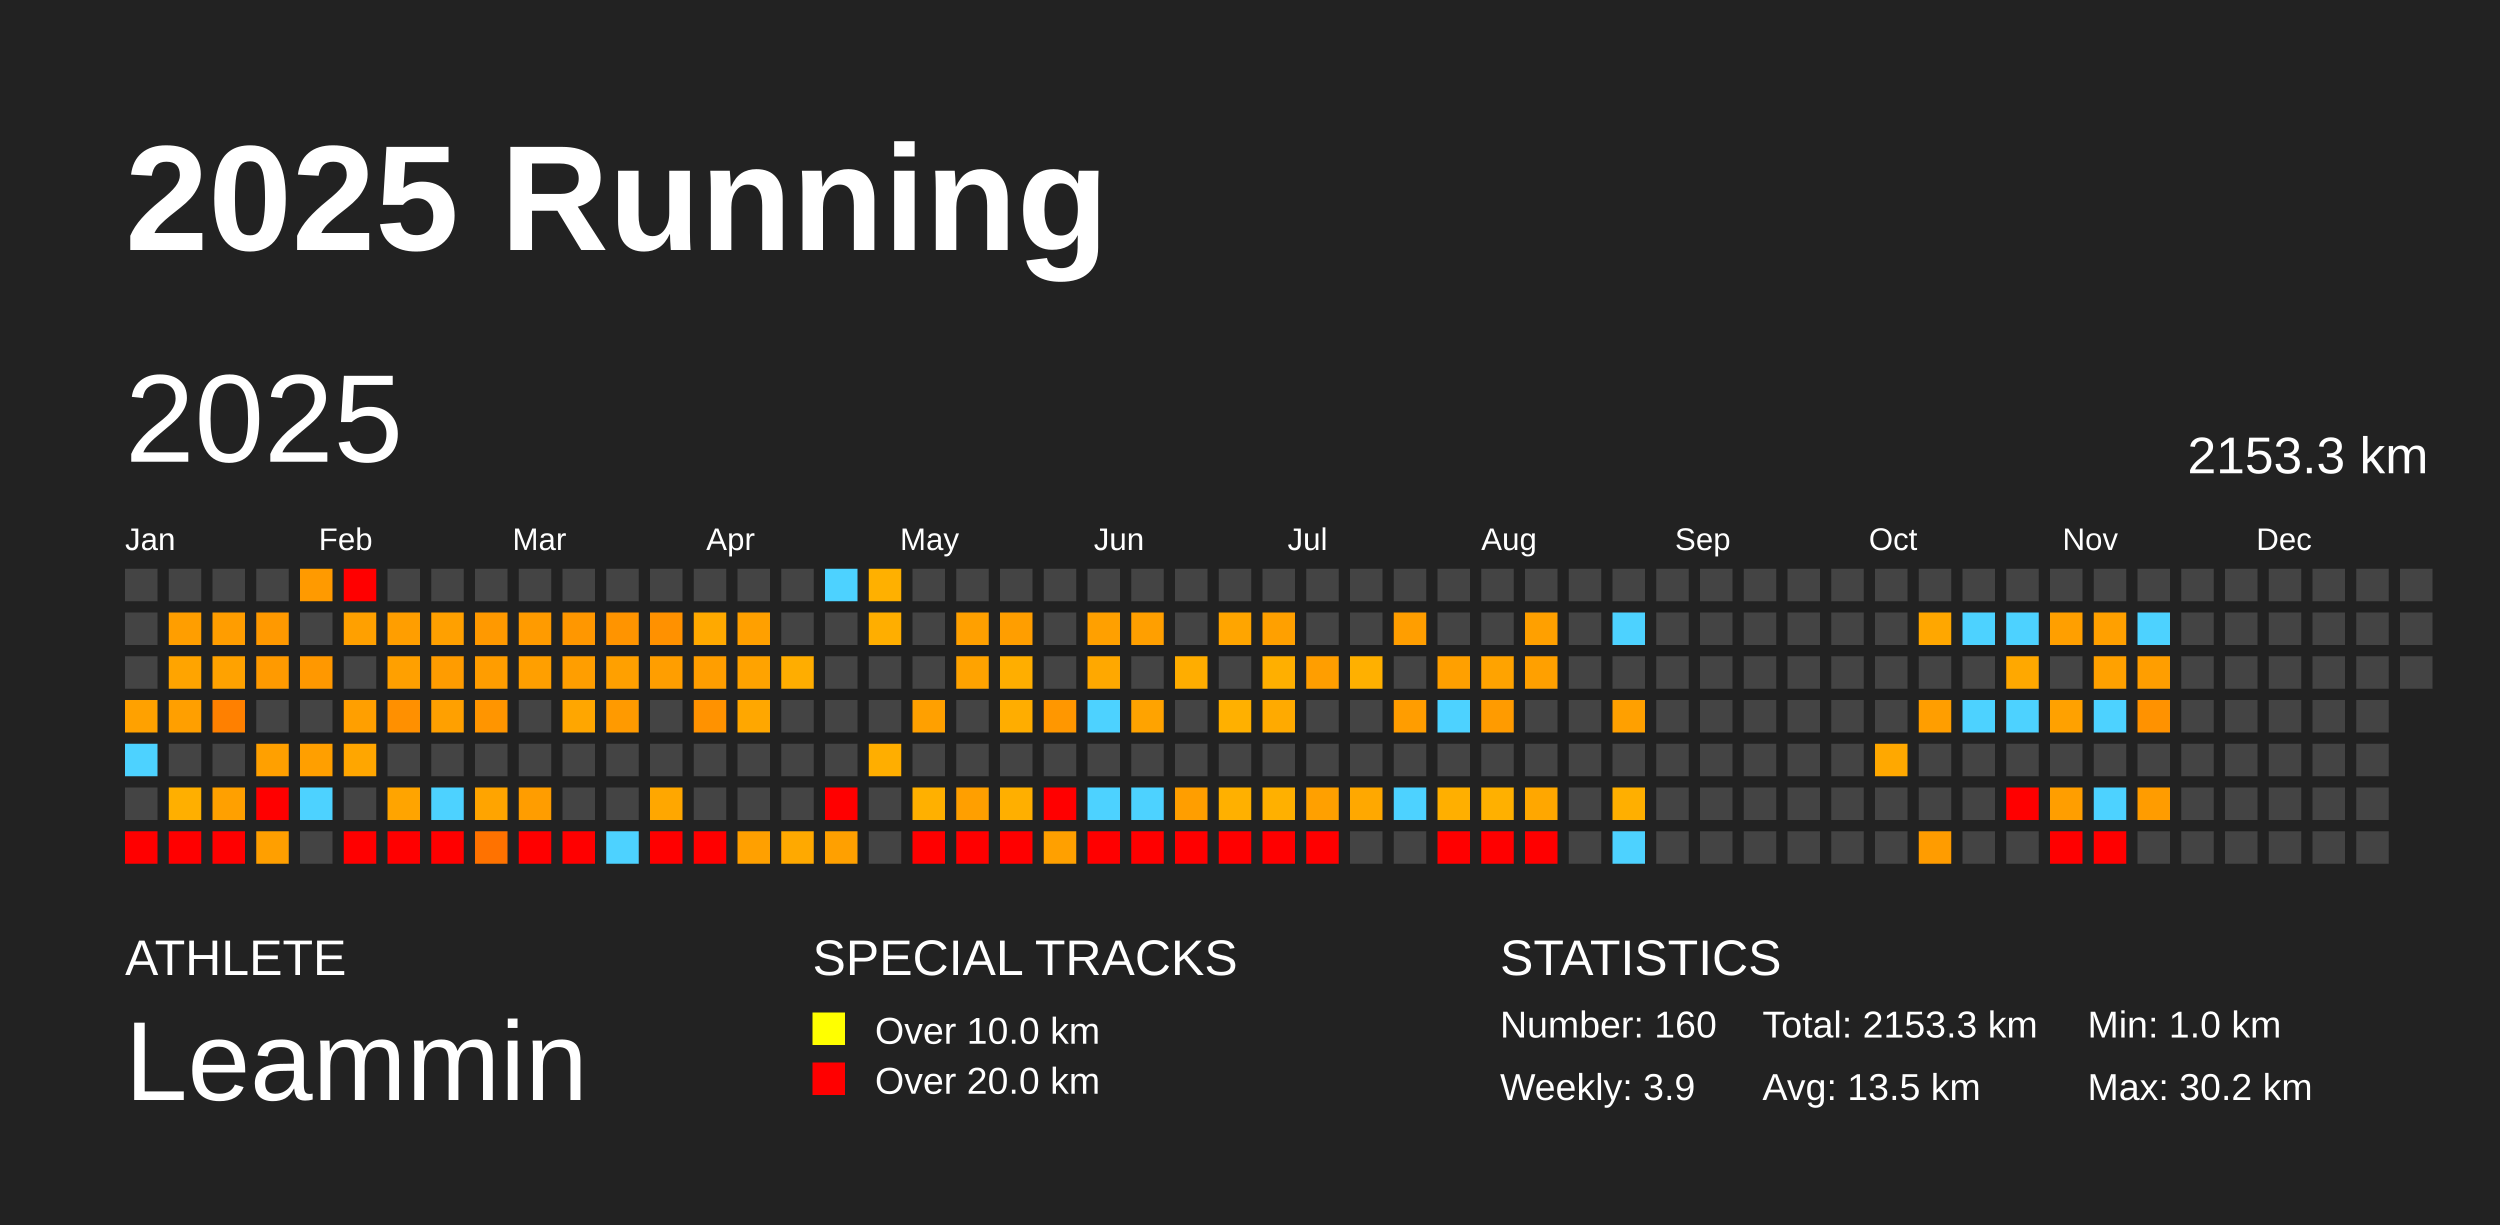
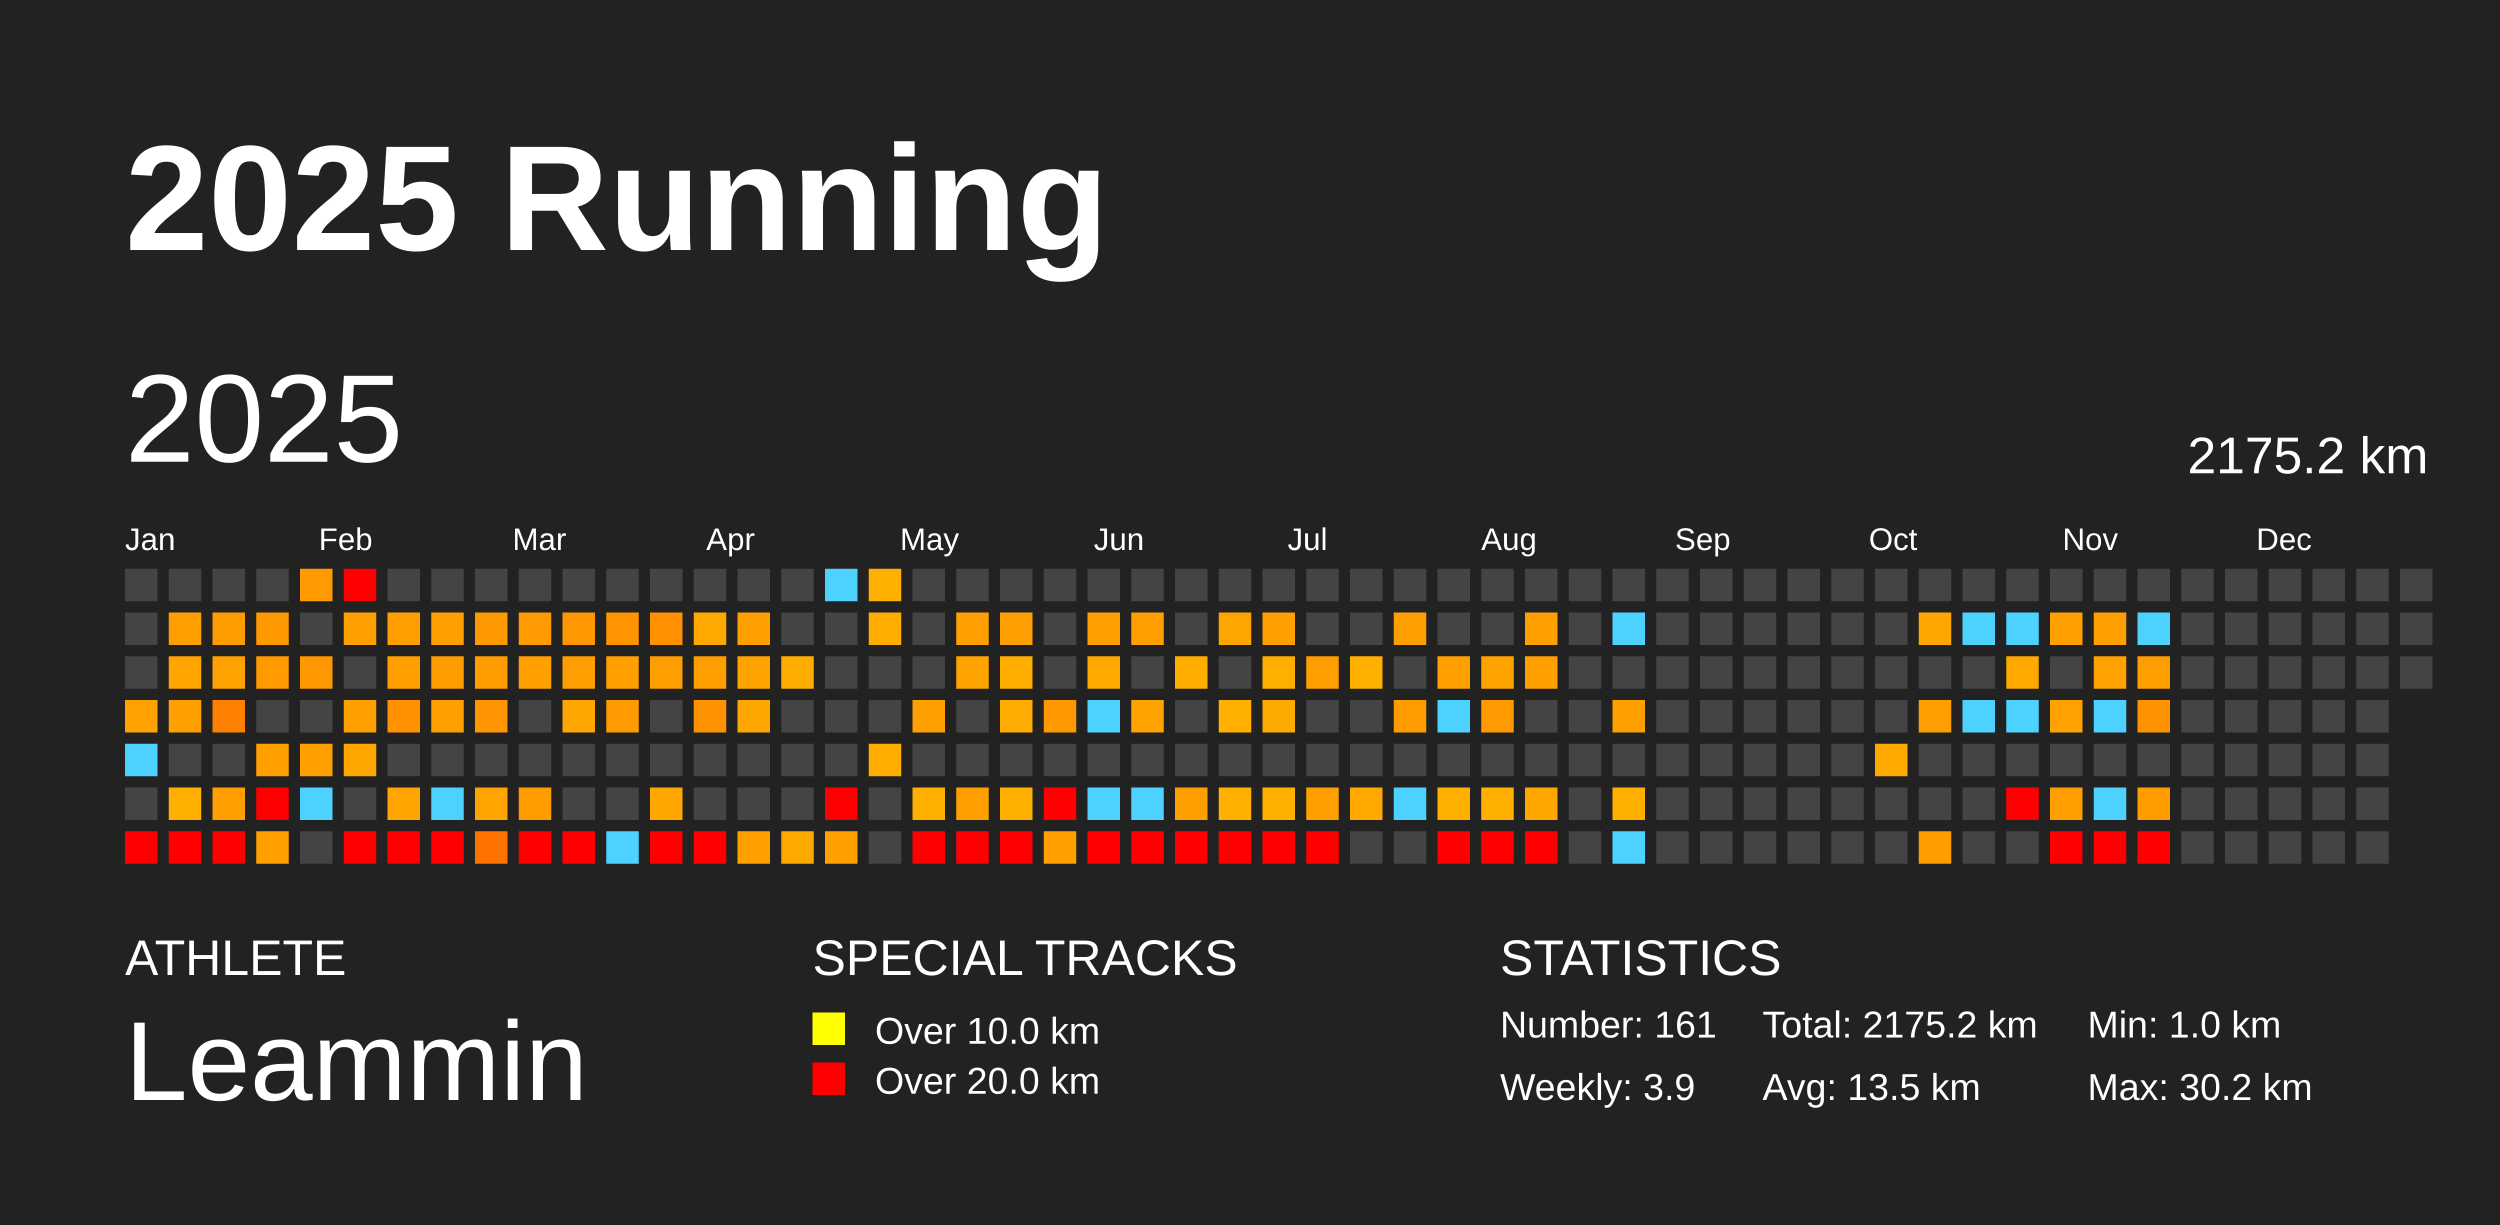
<svg xmlns="http://www.w3.org/2000/svg" baseProfile="full" height="98mm" version="1.1" viewBox="0,0,200,98" width="200mm">
  <defs />
  <rect fill="#222222" height="98" width="200" x="0" y="0" />
  <text fill="#FFFFFF" style="font-size:12px; font-family:Arial; font-weight:bold;" x="10" y="20">2025 Running</text>
  <text fill="#FFFFFF" style="font-size:4px; font-family:Arial" x="10" y="78">ATHLETE</text>
  <text fill="#FFFFFF" style="font-size:9px; font-family:Arial" x="10" y="88">Leammin</text>
  <text fill="#FFFFFF" style="font-size:4px; font-family:Arial" x="65" y="78">SPECIAL TRACKS</text>
  <rect fill="yellow" height="2.6" width="2.6" x="65" y="81" />
  <text fill="#FFFFFF" style="font-size:3px; font-family:Arial" x="70" y="83.5">Over 10.0 km</text>
  <rect fill="red" height="2.6" width="2.6" x="65" y="85" />
  <text fill="#FFFFFF" style="font-size:3px; font-family:Arial" x="70" y="87.5">Over 20.0 km</text>
  <text fill="#FFFFFF" style="font-size:4px; font-family:Arial" x="120" y="78">STATISTICS</text>
-   <text fill="#FFFFFF" style="font-size:3px; font-family:Arial" x="120" y="83">Number: 160</text>
+   <text fill="#FFFFFF" style="font-size:3px; font-family:Arial" x="120" y="83">Number: 161</text>
  <text fill="#FFFFFF" style="font-size:3px; font-family:Arial" x="120" y="88">Weekly: 3.9</text>
-   <text fill="#FFFFFF" style="font-size:3px; font-family:Arial" x="141" y="83">Total: 2153.3 km</text>
+   <text fill="#FFFFFF" style="font-size:3px; font-family:Arial" x="141" y="83">Total: 2175.2 km</text>
  <text fill="#FFFFFF" style="font-size:3px; font-family:Arial" x="141" y="88">Avg: 13.5 km</text>
  <text fill="#FFFFFF" style="font-size:3px; font-family:Arial" x="167" y="83">Min: 1.0 km</text>
  <text fill="#FFFFFF" style="font-size:3px; font-family:Arial" x="167" y="88">Max: 30.2 km</text>
  <text dominant-baseline="hanging" fill="#FFFFFF" style="font-size:10.0px; font-family:Arial;" x="10" y="30">2025</text>
-   <text dominant-baseline="hanging" fill="#FFFFFF" style="font-size:4.125px; font-family:Arial;" x="175" y="35">2153.3 km</text>
+   <text dominant-baseline="hanging" fill="#FFFFFF" style="font-size:4.125px; font-family:Arial;" x="175" y="35">2175.2 km</text>
  <text fill="#FFFFFF" style="font-size:2.5px; font-family:Arial" x="10.0" y="44">Jan</text>
  <text fill="#FFFFFF" style="font-size:2.5px; font-family:Arial" x="25.5" y="44">Feb</text>
  <text fill="#FFFFFF" style="font-size:2.5px; font-family:Arial" x="41.0" y="44">Mar</text>
  <text fill="#FFFFFF" style="font-size:2.5px; font-family:Arial" x="56.5" y="44">Apr</text>
  <text fill="#FFFFFF" style="font-size:2.5px; font-family:Arial" x="72.0" y="44">May</text>
  <text fill="#FFFFFF" style="font-size:2.5px; font-family:Arial" x="87.5" y="44">Jun</text>
  <text fill="#FFFFFF" style="font-size:2.5px; font-family:Arial" x="103.0" y="44">Jul</text>
  <text fill="#FFFFFF" style="font-size:2.5px; font-family:Arial" x="118.5" y="44">Aug</text>
  <text fill="#FFFFFF" style="font-size:2.5px; font-family:Arial" x="134.0" y="44">Sep</text>
  <text fill="#FFFFFF" style="font-size:2.5px; font-family:Arial" x="149.5" y="44">Oct</text>
  <text fill="#FFFFFF" style="font-size:2.5px; font-family:Arial" x="165.0" y="44">Nov</text>
  <text fill="#FFFFFF" style="font-size:2.5px; font-family:Arial" x="180.5" y="44">Dec</text>
  <rect fill="#444444" height="2.6" width="2.6" x="10.0" y="45.5" />
  <rect fill="#444444" height="2.6" width="2.6" x="10.0" y="49.0" />
  <rect fill="#444444" height="2.6" width="2.6" x="10.0" y="52.5" />
  <rect fill="#ffa100" height="2.6" width="2.6" x="10.0" y="56.0" />
  <rect fill="#4dd2ff" height="2.6" width="2.6" x="10.0" y="59.5" />
  <rect fill="#444444" height="2.6" width="2.6" x="10.0" y="63.0" />
  <rect fill="red" height="2.6" width="2.6" x="10.0" y="66.5" />
  <rect fill="#444444" height="2.6" width="2.6" x="13.5" y="45.5" />
  <rect fill="#ff9e00" height="2.6" width="2.6" x="13.5" y="49.0" />
  <rect fill="#ffa400" height="2.6" width="2.6" x="13.5" y="52.5" />
  <rect fill="#ff9f00" height="2.6" width="2.6" x="13.5" y="56.0" />
  <rect fill="#444444" height="2.6" width="2.6" x="13.5" y="59.5" />
  <rect fill="#ffaf00" height="2.6" width="2.6" x="13.5" y="63.0" />
  <rect fill="red" height="2.6" width="2.6" x="13.5" y="66.5" />
  <rect fill="#444444" height="2.6" width="2.6" x="17.0" y="45.5" />
  <rect fill="#ff9d00" height="2.6" width="2.6" x="17.0" y="49.0" />
  <rect fill="#ffa200" height="2.6" width="2.6" x="17.0" y="52.5" />
  <rect fill="#ff8000" height="2.6" width="2.6" x="17.0" y="56.0" />
  <rect fill="#444444" height="2.6" width="2.6" x="17.0" y="59.5" />
  <rect fill="#ffa000" height="2.6" width="2.6" x="17.0" y="63.0" />
  <rect fill="red" height="2.6" width="2.6" x="17.0" y="66.5" />
  <rect fill="#444444" height="2.6" width="2.6" x="20.5" y="45.5" />
  <rect fill="#ff9900" height="2.6" width="2.6" x="20.5" y="49.0" />
  <rect fill="#ff9a00" height="2.6" width="2.6" x="20.5" y="52.5" />
  <rect fill="#444444" height="2.6" width="2.6" x="20.5" y="56.0" />
  <rect fill="#ffa000" height="2.6" width="2.6" x="20.5" y="59.5" />
  <rect fill="red" height="2.6" width="2.6" x="20.5" y="63.0" />
  <rect fill="#ff9f00" height="2.6" width="2.6" x="20.5" y="66.5" />
  <rect fill="#ff9a00" height="2.6" width="2.6" x="24.0" y="45.5" />
  <rect fill="#444444" height="2.6" width="2.6" x="24.0" y="49.0" />
  <rect fill="#ff9800" height="2.6" width="2.6" x="24.0" y="52.5" />
  <rect fill="#444444" height="2.6" width="2.6" x="24.0" y="56.0" />
  <rect fill="#ff9f00" height="2.6" width="2.6" x="24.0" y="59.5" />
  <rect fill="#4dd2ff" height="2.6" width="2.6" x="24.0" y="63.0" />
  <rect fill="#444444" height="2.6" width="2.6" x="24.0" y="66.5" />
  <rect fill="red" height="2.6" width="2.6" x="27.5" y="45.5" />
  <rect fill="#ffa000" height="2.6" width="2.6" x="27.5" y="49.0" />
  <rect fill="#444444" height="2.6" width="2.6" x="27.5" y="52.5" />
  <rect fill="#ff9f00" height="2.6" width="2.6" x="27.5" y="56.0" />
  <rect fill="#ffa600" height="2.6" width="2.6" x="27.5" y="59.5" />
  <rect fill="#444444" height="2.6" width="2.6" x="27.5" y="63.0" />
  <rect fill="red" height="2.6" width="2.6" x="27.5" y="66.5" />
  <rect fill="#444444" height="2.6" width="2.6" x="31.0" y="45.5" />
  <rect fill="#ff9e00" height="2.6" width="2.6" x="31.0" y="49.0" />
  <rect fill="#ffa000" height="2.6" width="2.6" x="31.0" y="52.5" />
  <rect fill="#ff9000" height="2.6" width="2.6" x="31.0" y="56.0" />
  <rect fill="#444444" height="2.6" width="2.6" x="31.0" y="59.5" />
  <rect fill="#ffa400" height="2.6" width="2.6" x="31.0" y="63.0" />
  <rect fill="red" height="2.6" width="2.6" x="31.0" y="66.5" />
  <rect fill="#444444" height="2.6" width="2.6" x="34.5" y="45.5" />
  <rect fill="#ffa000" height="2.6" width="2.6" x="34.5" y="49.0" />
  <rect fill="#ff9c00" height="2.6" width="2.6" x="34.5" y="52.5" />
  <rect fill="#ffa000" height="2.6" width="2.6" x="34.5" y="56.0" />
  <rect fill="#444444" height="2.6" width="2.6" x="34.5" y="59.5" />
  <rect fill="#4dd2ff" height="2.6" width="2.6" x="34.5" y="63.0" />
  <rect fill="red" height="2.6" width="2.6" x="34.5" y="66.5" />
  <rect fill="#444444" height="2.6" width="2.6" x="38.0" y="45.5" />
  <rect fill="#ff9900" height="2.6" width="2.6" x="38.0" y="49.0" />
  <rect fill="#ff9d00" height="2.6" width="2.6" x="38.0" y="52.5" />
  <rect fill="#ff9500" height="2.6" width="2.6" x="38.0" y="56.0" />
  <rect fill="#444444" height="2.6" width="2.6" x="38.0" y="59.5" />
  <rect fill="#ffa400" height="2.6" width="2.6" x="38.0" y="63.0" />
  <rect fill="#ff7200" height="2.6" width="2.6" x="38.0" y="66.5" />
  <rect fill="#444444" height="2.6" width="2.6" x="41.5" y="45.5" />
  <rect fill="#ff9b00" height="2.6" width="2.6" x="41.5" y="49.0" />
  <rect fill="#ff9f00" height="2.6" width="2.6" x="41.5" y="52.5" />
  <rect fill="#444444" height="2.6" width="2.6" x="41.5" y="56.0" />
  <rect fill="#444444" height="2.6" width="2.6" x="41.5" y="59.5" />
  <rect fill="#ff9d00" height="2.6" width="2.6" x="41.5" y="63.0" />
  <rect fill="red" height="2.6" width="2.6" x="41.5" y="66.5" />
  <rect fill="#444444" height="2.6" width="2.6" x="45.0" y="45.5" />
  <rect fill="#ff9700" height="2.6" width="2.6" x="45.0" y="49.0" />
  <rect fill="#ff9e00" height="2.6" width="2.6" x="45.0" y="52.5" />
  <rect fill="#ffa600" height="2.6" width="2.6" x="45.0" y="56.0" />
  <rect fill="#444444" height="2.6" width="2.6" x="45.0" y="59.5" />
  <rect fill="#444444" height="2.6" width="2.6" x="45.0" y="63.0" />
  <rect fill="red" height="2.6" width="2.6" x="45.0" y="66.5" />
  <rect fill="#444444" height="2.6" width="2.6" x="48.5" y="45.5" />
  <rect fill="#ff9400" height="2.6" width="2.6" x="48.5" y="49.0" />
  <rect fill="#ffa000" height="2.6" width="2.6" x="48.5" y="52.5" />
  <rect fill="#ff9a00" height="2.6" width="2.6" x="48.5" y="56.0" />
  <rect fill="#444444" height="2.6" width="2.6" x="48.5" y="59.5" />
  <rect fill="#444444" height="2.6" width="2.6" x="48.5" y="63.0" />
  <rect fill="#4dd2ff" height="2.6" width="2.6" x="48.5" y="66.5" />
  <rect fill="#444444" height="2.6" width="2.6" x="52.0" y="45.5" />
  <rect fill="#ff9100" height="2.6" width="2.6" x="52.0" y="49.0" />
  <rect fill="#ff9e00" height="2.6" width="2.6" x="52.0" y="52.5" />
  <rect fill="#444444" height="2.6" width="2.6" x="52.0" y="56.0" />
  <rect fill="#444444" height="2.6" width="2.6" x="52.0" y="59.5" />
  <rect fill="#ffa700" height="2.6" width="2.6" x="52.0" y="63.0" />
  <rect fill="red" height="2.6" width="2.6" x="52.0" y="66.5" />
  <rect fill="#444444" height="2.6" width="2.6" x="55.5" y="45.5" />
  <rect fill="#ffa900" height="2.6" width="2.6" x="55.5" y="49.0" />
  <rect fill="#ff9e00" height="2.6" width="2.6" x="55.5" y="52.5" />
  <rect fill="#ff9200" height="2.6" width="2.6" x="55.5" y="56.0" />
  <rect fill="#444444" height="2.6" width="2.6" x="55.5" y="59.5" />
  <rect fill="#444444" height="2.6" width="2.6" x="55.5" y="63.0" />
  <rect fill="red" height="2.6" width="2.6" x="55.5" y="66.5" />
  <rect fill="#444444" height="2.6" width="2.6" x="59.0" y="45.5" />
  <rect fill="#ffa000" height="2.6" width="2.6" x="59.0" y="49.0" />
  <rect fill="#ffa300" height="2.6" width="2.6" x="59.0" y="52.5" />
  <rect fill="#ffa700" height="2.6" width="2.6" x="59.0" y="56.0" />
  <rect fill="#444444" height="2.6" width="2.6" x="59.0" y="59.5" />
  <rect fill="#444444" height="2.6" width="2.6" x="59.0" y="63.0" />
  <rect fill="#ffa000" height="2.6" width="2.6" x="59.0" y="66.5" />
  <rect fill="#444444" height="2.6" width="2.6" x="62.5" y="45.5" />
  <rect fill="#444444" height="2.6" width="2.6" x="62.5" y="49.0" />
  <rect fill="#ffad00" height="2.6" width="2.6" x="62.5" y="52.5" />
  <rect fill="#444444" height="2.6" width="2.6" x="62.5" y="56.0" />
  <rect fill="#444444" height="2.6" width="2.6" x="62.5" y="59.5" />
  <rect fill="#444444" height="2.6" width="2.6" x="62.5" y="63.0" />
  <rect fill="#ffa900" height="2.6" width="2.6" x="62.5" y="66.5" />
  <rect fill="#4dd2ff" height="2.6" width="2.6" x="66.0" y="45.5" />
  <rect fill="#444444" height="2.6" width="2.6" x="66.0" y="49.0" />
  <rect fill="#444444" height="2.6" width="2.6" x="66.0" y="52.5" />
  <rect fill="#444444" height="2.6" width="2.6" x="66.0" y="56.0" />
  <rect fill="#444444" height="2.6" width="2.6" x="66.0" y="59.5" />
  <rect fill="red" height="2.6" width="2.6" x="66.0" y="63.0" />
  <rect fill="#ffa000" height="2.6" width="2.6" x="66.0" y="66.5" />
  <rect fill="#ffb000" height="2.6" width="2.6" x="69.5" y="45.5" />
  <rect fill="#ffae00" height="2.6" width="2.6" x="69.5" y="49.0" />
  <rect fill="#444444" height="2.6" width="2.6" x="69.5" y="52.5" />
  <rect fill="#444444" height="2.6" width="2.6" x="69.5" y="56.0" />
  <rect fill="#ffae00" height="2.6" width="2.6" x="69.5" y="59.5" />
  <rect fill="#444444" height="2.6" width="2.6" x="69.5" y="63.0" />
  <rect fill="#444444" height="2.6" width="2.6" x="69.5" y="66.5" />
  <rect fill="#444444" height="2.6" width="2.6" x="73.0" y="45.5" />
  <rect fill="#444444" height="2.6" width="2.6" x="73.0" y="49.0" />
  <rect fill="#444444" height="2.6" width="2.6" x="73.0" y="52.5" />
  <rect fill="#ffa000" height="2.6" width="2.6" x="73.0" y="56.0" />
  <rect fill="#444444" height="2.6" width="2.6" x="73.0" y="59.5" />
  <rect fill="#ffb000" height="2.6" width="2.6" x="73.0" y="63.0" />
  <rect fill="red" height="2.6" width="2.6" x="73.0" y="66.5" />
  <rect fill="#444444" height="2.6" width="2.6" x="76.5" y="45.5" />
  <rect fill="#ffa000" height="2.6" width="2.6" x="76.5" y="49.0" />
  <rect fill="#ffa300" height="2.6" width="2.6" x="76.5" y="52.5" />
  <rect fill="#444444" height="2.6" width="2.6" x="76.5" y="56.0" />
  <rect fill="#444444" height="2.6" width="2.6" x="76.5" y="59.5" />
  <rect fill="#ff9f00" height="2.6" width="2.6" x="76.5" y="63.0" />
  <rect fill="red" height="2.6" width="2.6" x="76.5" y="66.5" />
  <rect fill="#444444" height="2.6" width="2.6" x="80.0" y="45.5" />
  <rect fill="#ff9e00" height="2.6" width="2.6" x="80.0" y="49.0" />
  <rect fill="#ffae00" height="2.6" width="2.6" x="80.0" y="52.5" />
  <rect fill="#ffad00" height="2.6" width="2.6" x="80.0" y="56.0" />
  <rect fill="#444444" height="2.6" width="2.6" x="80.0" y="59.5" />
  <rect fill="#ffaf00" height="2.6" width="2.6" x="80.0" y="63.0" />
  <rect fill="red" height="2.6" width="2.6" x="80.0" y="66.5" />
  <rect fill="#444444" height="2.6" width="2.6" x="83.5" y="45.5" />
  <rect fill="#444444" height="2.6" width="2.6" x="83.5" y="49.0" />
  <rect fill="#444444" height="2.6" width="2.6" x="83.5" y="52.5" />
  <rect fill="#ff9700" height="2.6" width="2.6" x="83.5" y="56.0" />
  <rect fill="#444444" height="2.6" width="2.6" x="83.5" y="59.5" />
  <rect fill="red" height="2.6" width="2.6" x="83.5" y="63.0" />
  <rect fill="#ffa000" height="2.6" width="2.6" x="83.5" y="66.5" />
  <rect fill="#444444" height="2.6" width="2.6" x="87.0" y="45.5" />
  <rect fill="#ffa000" height="2.6" width="2.6" x="87.0" y="49.0" />
  <rect fill="#ffa800" height="2.6" width="2.6" x="87.0" y="52.5" />
  <rect fill="#4dd2ff" height="2.6" width="2.6" x="87.0" y="56.0" />
  <rect fill="#444444" height="2.6" width="2.6" x="87.0" y="59.5" />
  <rect fill="#4dd2ff" height="2.6" width="2.6" x="87.0" y="63.0" />
  <rect fill="red" height="2.6" width="2.6" x="87.0" y="66.5" />
  <rect fill="#444444" height="2.6" width="2.6" x="90.5" y="45.5" />
  <rect fill="#ff9f00" height="2.6" width="2.6" x="90.5" y="49.0" />
  <rect fill="#444444" height="2.6" width="2.6" x="90.5" y="52.5" />
  <rect fill="#ffa300" height="2.6" width="2.6" x="90.5" y="56.0" />
  <rect fill="#444444" height="2.6" width="2.6" x="90.5" y="59.5" />
  <rect fill="#4dd2ff" height="2.6" width="2.6" x="90.5" y="63.0" />
  <rect fill="red" height="2.6" width="2.6" x="90.5" y="66.5" />
  <rect fill="#444444" height="2.6" width="2.6" x="94.0" y="45.5" />
  <rect fill="#444444" height="2.6" width="2.6" x="94.0" y="49.0" />
  <rect fill="#ffad00" height="2.6" width="2.6" x="94.0" y="52.5" />
  <rect fill="#444444" height="2.6" width="2.6" x="94.0" y="56.0" />
  <rect fill="#444444" height="2.6" width="2.6" x="94.0" y="59.5" />
  <rect fill="#ff9e00" height="2.6" width="2.6" x="94.0" y="63.0" />
  <rect fill="red" height="2.6" width="2.6" x="94.0" y="66.5" />
  <rect fill="#444444" height="2.6" width="2.6" x="97.5" y="45.5" />
  <rect fill="#ffa500" height="2.6" width="2.6" x="97.5" y="49.0" />
  <rect fill="#444444" height="2.6" width="2.6" x="97.5" y="52.5" />
  <rect fill="#ffb000" height="2.6" width="2.6" x="97.5" y="56.0" />
  <rect fill="#444444" height="2.6" width="2.6" x="97.5" y="59.5" />
  <rect fill="#ffb000" height="2.6" width="2.6" x="97.5" y="63.0" />
  <rect fill="red" height="2.6" width="2.6" x="97.5" y="66.5" />
  <rect fill="#444444" height="2.6" width="2.6" x="101.0" y="45.5" />
  <rect fill="#ffa000" height="2.6" width="2.6" x="101.0" y="49.0" />
  <rect fill="#ffaf00" height="2.6" width="2.6" x="101.0" y="52.5" />
  <rect fill="#ffaa00" height="2.6" width="2.6" x="101.0" y="56.0" />
  <rect fill="#444444" height="2.6" width="2.6" x="101.0" y="59.5" />
  <rect fill="#ffb000" height="2.6" width="2.6" x="101.0" y="63.0" />
  <rect fill="red" height="2.6" width="2.6" x="101.0" y="66.5" />
  <rect fill="#444444" height="2.6" width="2.6" x="104.5" y="45.5" />
  <rect fill="#444444" height="2.6" width="2.6" x="104.5" y="49.0" />
  <rect fill="#ff9e00" height="2.6" width="2.6" x="104.5" y="52.5" />
  <rect fill="#444444" height="2.6" width="2.6" x="104.5" y="56.0" />
  <rect fill="#444444" height="2.6" width="2.6" x="104.5" y="59.5" />
  <rect fill="#ffa000" height="2.6" width="2.6" x="104.5" y="63.0" />
  <rect fill="red" height="2.6" width="2.6" x="104.5" y="66.5" />
  <rect fill="#444444" height="2.6" width="2.6" x="108.0" y="45.5" />
  <rect fill="#444444" height="2.6" width="2.6" x="108.0" y="49.0" />
  <rect fill="#ffb000" height="2.6" width="2.6" x="108.0" y="52.5" />
  <rect fill="#444444" height="2.6" width="2.6" x="108.0" y="56.0" />
  <rect fill="#444444" height="2.6" width="2.6" x="108.0" y="59.5" />
  <rect fill="#ffa800" height="2.6" width="2.6" x="108.0" y="63.0" />
  <rect fill="#444444" height="2.6" width="2.6" x="108.0" y="66.5" />
  <rect fill="#444444" height="2.6" width="2.6" x="111.5" y="45.5" />
  <rect fill="#ff9e00" height="2.6" width="2.6" x="111.5" y="49.0" />
  <rect fill="#444444" height="2.6" width="2.6" x="111.5" y="52.5" />
  <rect fill="#ff9d00" height="2.6" width="2.6" x="111.5" y="56.0" />
  <rect fill="#444444" height="2.6" width="2.6" x="111.5" y="59.5" />
  <rect fill="#4dd2ff" height="2.6" width="2.6" x="111.5" y="63.0" />
  <rect fill="#444444" height="2.6" width="2.6" x="111.5" y="66.5" />
  <rect fill="#444444" height="2.6" width="2.6" x="115.0" y="45.5" />
  <rect fill="#444444" height="2.6" width="2.6" x="115.0" y="49.0" />
  <rect fill="#ffa000" height="2.6" width="2.6" x="115.0" y="52.5" />
  <rect fill="#4dd2ff" height="2.6" width="2.6" x="115.0" y="56.0" />
  <rect fill="#444444" height="2.6" width="2.6" x="115.0" y="59.5" />
  <rect fill="#ffaf00" height="2.6" width="2.6" x="115.0" y="63.0" />
  <rect fill="red" height="2.6" width="2.6" x="115.0" y="66.5" />
  <rect fill="#444444" height="2.6" width="2.6" x="118.5" y="45.5" />
  <rect fill="#444444" height="2.6" width="2.6" x="118.5" y="49.0" />
  <rect fill="#ffa300" height="2.6" width="2.6" x="118.5" y="52.5" />
  <rect fill="#ff9b00" height="2.6" width="2.6" x="118.5" y="56.0" />
  <rect fill="#444444" height="2.6" width="2.6" x="118.5" y="59.5" />
  <rect fill="#ffb000" height="2.6" width="2.6" x="118.5" y="63.0" />
  <rect fill="red" height="2.6" width="2.6" x="118.5" y="66.5" />
  <rect fill="#444444" height="2.6" width="2.6" x="122.0" y="45.5" />
  <rect fill="#ffa000" height="2.6" width="2.6" x="122.0" y="49.0" />
  <rect fill="#ffa000" height="2.6" width="2.6" x="122.0" y="52.5" />
  <rect fill="#444444" height="2.6" width="2.6" x="122.0" y="56.0" />
  <rect fill="#444444" height="2.6" width="2.6" x="122.0" y="59.5" />
  <rect fill="#ffa700" height="2.6" width="2.6" x="122.0" y="63.0" />
  <rect fill="red" height="2.6" width="2.6" x="122.0" y="66.5" />
  <rect fill="#444444" height="2.6" width="2.6" x="125.5" y="45.5" />
  <rect fill="#444444" height="2.6" width="2.6" x="125.5" y="49.0" />
  <rect fill="#444444" height="2.6" width="2.6" x="125.5" y="52.5" />
  <rect fill="#444444" height="2.6" width="2.6" x="125.5" y="56.0" />
  <rect fill="#444444" height="2.6" width="2.6" x="125.5" y="59.5" />
  <rect fill="#444444" height="2.6" width="2.6" x="125.5" y="63.0" />
  <rect fill="#444444" height="2.6" width="2.6" x="125.5" y="66.5" />
  <rect fill="#444444" height="2.6" width="2.6" x="129.0" y="45.5" />
  <rect fill="#4dd2ff" height="2.6" width="2.6" x="129.0" y="49.0" />
  <rect fill="#444444" height="2.6" width="2.6" x="129.0" y="52.5" />
  <rect fill="#ffa000" height="2.6" width="2.6" x="129.0" y="56.0" />
  <rect fill="#444444" height="2.6" width="2.6" x="129.0" y="59.5" />
  <rect fill="#ffaf00" height="2.6" width="2.6" x="129.0" y="63.0" />
  <rect fill="#4dd2ff" height="2.6" width="2.6" x="129.0" y="66.5" />
  <rect fill="#444444" height="2.6" width="2.6" x="132.5" y="45.5" />
  <rect fill="#444444" height="2.6" width="2.6" x="132.5" y="49.0" />
  <rect fill="#444444" height="2.6" width="2.6" x="132.5" y="52.5" />
  <rect fill="#444444" height="2.6" width="2.6" x="132.5" y="56.0" />
  <rect fill="#444444" height="2.6" width="2.6" x="132.5" y="59.5" />
  <rect fill="#444444" height="2.6" width="2.6" x="132.5" y="63.0" />
  <rect fill="#444444" height="2.6" width="2.6" x="132.5" y="66.5" />
  <rect fill="#444444" height="2.6" width="2.6" x="136.0" y="45.5" />
  <rect fill="#444444" height="2.6" width="2.6" x="136.0" y="49.0" />
  <rect fill="#444444" height="2.6" width="2.6" x="136.0" y="52.5" />
  <rect fill="#444444" height="2.6" width="2.6" x="136.0" y="56.0" />
  <rect fill="#444444" height="2.6" width="2.6" x="136.0" y="59.5" />
  <rect fill="#444444" height="2.6" width="2.6" x="136.0" y="63.0" />
  <rect fill="#444444" height="2.6" width="2.6" x="136.0" y="66.5" />
  <rect fill="#444444" height="2.6" width="2.6" x="139.5" y="45.5" />
  <rect fill="#444444" height="2.6" width="2.6" x="139.5" y="49.0" />
  <rect fill="#444444" height="2.6" width="2.6" x="139.5" y="52.5" />
  <rect fill="#444444" height="2.6" width="2.6" x="139.5" y="56.0" />
  <rect fill="#444444" height="2.6" width="2.6" x="139.5" y="59.5" />
  <rect fill="#444444" height="2.6" width="2.6" x="139.5" y="63.0" />
  <rect fill="#444444" height="2.6" width="2.6" x="139.5" y="66.5" />
  <rect fill="#444444" height="2.6" width="2.6" x="143.0" y="45.5" />
  <rect fill="#444444" height="2.6" width="2.6" x="143.0" y="49.0" />
  <rect fill="#444444" height="2.6" width="2.6" x="143.0" y="52.5" />
  <rect fill="#444444" height="2.6" width="2.6" x="143.0" y="56.0" />
  <rect fill="#444444" height="2.6" width="2.6" x="143.0" y="59.5" />
  <rect fill="#444444" height="2.6" width="2.6" x="143.0" y="63.0" />
  <rect fill="#444444" height="2.6" width="2.6" x="143.0" y="66.5" />
  <rect fill="#444444" height="2.6" width="2.6" x="146.5" y="45.5" />
  <rect fill="#444444" height="2.6" width="2.6" x="146.5" y="49.0" />
  <rect fill="#444444" height="2.6" width="2.6" x="146.5" y="52.5" />
  <rect fill="#444444" height="2.6" width="2.6" x="146.5" y="56.0" />
  <rect fill="#444444" height="2.6" width="2.6" x="146.5" y="59.5" />
  <rect fill="#444444" height="2.6" width="2.6" x="146.5" y="63.0" />
  <rect fill="#444444" height="2.6" width="2.6" x="146.5" y="66.5" />
  <rect fill="#444444" height="2.6" width="2.6" x="150.0" y="45.5" />
  <rect fill="#444444" height="2.6" width="2.6" x="150.0" y="49.0" />
  <rect fill="#444444" height="2.6" width="2.6" x="150.0" y="52.5" />
  <rect fill="#444444" height="2.6" width="2.6" x="150.0" y="56.0" />
  <rect fill="#ffa800" height="2.6" width="2.6" x="150.0" y="59.5" />
  <rect fill="#444444" height="2.6" width="2.6" x="150.0" y="63.0" />
  <rect fill="#444444" height="2.6" width="2.6" x="150.0" y="66.5" />
  <rect fill="#444444" height="2.6" width="2.6" x="153.5" y="45.5" />
  <rect fill="#ffa700" height="2.6" width="2.6" x="153.5" y="49.0" />
  <rect fill="#444444" height="2.6" width="2.6" x="153.5" y="52.5" />
  <rect fill="#ff9e00" height="2.6" width="2.6" x="153.5" y="56.0" />
  <rect fill="#444444" height="2.6" width="2.6" x="153.5" y="59.5" />
  <rect fill="#444444" height="2.6" width="2.6" x="153.5" y="63.0" />
  <rect fill="#ff9c00" height="2.6" width="2.6" x="153.5" y="66.5" />
  <rect fill="#444444" height="2.6" width="2.6" x="157.0" y="45.5" />
  <rect fill="#4dd2ff" height="2.6" width="2.6" x="157.0" y="49.0" />
  <rect fill="#444444" height="2.6" width="2.6" x="157.0" y="52.5" />
  <rect fill="#4dd2ff" height="2.6" width="2.6" x="157.0" y="56.0" />
  <rect fill="#444444" height="2.6" width="2.6" x="157.0" y="59.5" />
  <rect fill="#444444" height="2.6" width="2.6" x="157.0" y="63.0" />
  <rect fill="#444444" height="2.6" width="2.6" x="157.0" y="66.5" />
  <rect fill="#444444" height="2.6" width="2.6" x="160.5" y="45.5" />
  <rect fill="#4dd2ff" height="2.6" width="2.6" x="160.5" y="49.0" />
  <rect fill="#ffa800" height="2.6" width="2.6" x="160.5" y="52.5" />
  <rect fill="#4dd2ff" height="2.6" width="2.6" x="160.5" y="56.0" />
  <rect fill="#444444" height="2.6" width="2.6" x="160.5" y="59.5" />
  <rect fill="red" height="2.6" width="2.6" x="160.5" y="63.0" />
  <rect fill="#444444" height="2.6" width="2.6" x="160.5" y="66.5" />
  <rect fill="#444444" height="2.6" width="2.6" x="164.0" y="45.5" />
  <rect fill="#ff9f00" height="2.6" width="2.6" x="164.0" y="49.0" />
  <rect fill="#444444" height="2.6" width="2.6" x="164.0" y="52.5" />
  <rect fill="#ffa100" height="2.6" width="2.6" x="164.0" y="56.0" />
  <rect fill="#444444" height="2.6" width="2.6" x="164.0" y="59.5" />
  <rect fill="#ff9e00" height="2.6" width="2.6" x="164.0" y="63.0" />
  <rect fill="red" height="2.6" width="2.6" x="164.0" y="66.5" />
  <rect fill="#444444" height="2.6" width="2.6" x="167.5" y="45.5" />
  <rect fill="#ffa000" height="2.6" width="2.6" x="167.5" y="49.0" />
  <rect fill="#ffa100" height="2.6" width="2.6" x="167.5" y="52.5" />
  <rect fill="#4dd2ff" height="2.6" width="2.6" x="167.5" y="56.0" />
  <rect fill="#444444" height="2.6" width="2.6" x="167.5" y="59.5" />
  <rect fill="#4dd2ff" height="2.6" width="2.6" x="167.5" y="63.0" />
  <rect fill="red" height="2.6" width="2.6" x="167.5" y="66.5" />
  <rect fill="#444444" height="2.6" width="2.6" x="171.0" y="45.5" />
  <rect fill="#4dd2ff" height="2.6" width="2.6" x="171.0" y="49.0" />
  <rect fill="#ff9e00" height="2.6" width="2.6" x="171.0" y="52.5" />
  <rect fill="#ff9200" height="2.6" width="2.6" x="171.0" y="56.0" />
  <rect fill="#444444" height="2.6" width="2.6" x="171.0" y="59.5" />
  <rect fill="#ff9c00" height="2.6" width="2.6" x="171.0" y="63.0" />
-   <rect fill="#444444" height="2.6" width="2.6" x="171.0" y="66.5" />
+   <rect fill="red" height="2.6" width="2.6" x="171.0" y="66.5" />
  <rect fill="#444444" height="2.6" width="2.6" x="174.5" y="45.5" />
  <rect fill="#444444" height="2.6" width="2.6" x="174.5" y="49.0" />
  <rect fill="#444444" height="2.6" width="2.6" x="174.5" y="52.5" />
  <rect fill="#444444" height="2.6" width="2.6" x="174.5" y="56.0" />
  <rect fill="#444444" height="2.6" width="2.6" x="174.5" y="59.5" />
  <rect fill="#444444" height="2.6" width="2.6" x="174.5" y="63.0" />
  <rect fill="#444444" height="2.6" width="2.6" x="174.5" y="66.5" />
  <rect fill="#444444" height="2.6" width="2.6" x="178.0" y="45.5" />
  <rect fill="#444444" height="2.6" width="2.6" x="178.0" y="49.0" />
  <rect fill="#444444" height="2.6" width="2.6" x="178.0" y="52.5" />
  <rect fill="#444444" height="2.6" width="2.6" x="178.0" y="56.0" />
  <rect fill="#444444" height="2.6" width="2.6" x="178.0" y="59.5" />
  <rect fill="#444444" height="2.6" width="2.6" x="178.0" y="63.0" />
  <rect fill="#444444" height="2.6" width="2.6" x="178.0" y="66.5" />
  <rect fill="#444444" height="2.6" width="2.6" x="181.5" y="45.5" />
  <rect fill="#444444" height="2.6" width="2.6" x="181.5" y="49.0" />
  <rect fill="#444444" height="2.6" width="2.6" x="181.5" y="52.5" />
  <rect fill="#444444" height="2.6" width="2.6" x="181.5" y="56.0" />
  <rect fill="#444444" height="2.6" width="2.6" x="181.5" y="59.5" />
  <rect fill="#444444" height="2.6" width="2.6" x="181.5" y="63.0" />
  <rect fill="#444444" height="2.6" width="2.6" x="181.5" y="66.5" />
  <rect fill="#444444" height="2.6" width="2.6" x="185.0" y="45.5" />
  <rect fill="#444444" height="2.6" width="2.6" x="185.0" y="49.0" />
  <rect fill="#444444" height="2.6" width="2.6" x="185.0" y="52.5" />
  <rect fill="#444444" height="2.6" width="2.6" x="185.0" y="56.0" />
  <rect fill="#444444" height="2.6" width="2.6" x="185.0" y="59.5" />
  <rect fill="#444444" height="2.6" width="2.6" x="185.0" y="63.0" />
  <rect fill="#444444" height="2.6" width="2.6" x="185.0" y="66.5" />
  <rect fill="#444444" height="2.6" width="2.6" x="188.5" y="45.5" />
  <rect fill="#444444" height="2.6" width="2.6" x="188.5" y="49.0" />
  <rect fill="#444444" height="2.6" width="2.6" x="188.5" y="52.5" />
  <rect fill="#444444" height="2.6" width="2.6" x="188.5" y="56.0" />
  <rect fill="#444444" height="2.6" width="2.6" x="188.5" y="59.5" />
  <rect fill="#444444" height="2.6" width="2.6" x="188.5" y="63.0" />
  <rect fill="#444444" height="2.6" width="2.6" x="188.5" y="66.5" />
  <rect fill="#444444" height="2.6" width="2.6" x="192.0" y="45.5" />
  <rect fill="#444444" height="2.6" width="2.6" x="192.0" y="49.0" />
  <rect fill="#444444" height="2.6" width="2.6" x="192.0" y="52.5" />
</svg>
